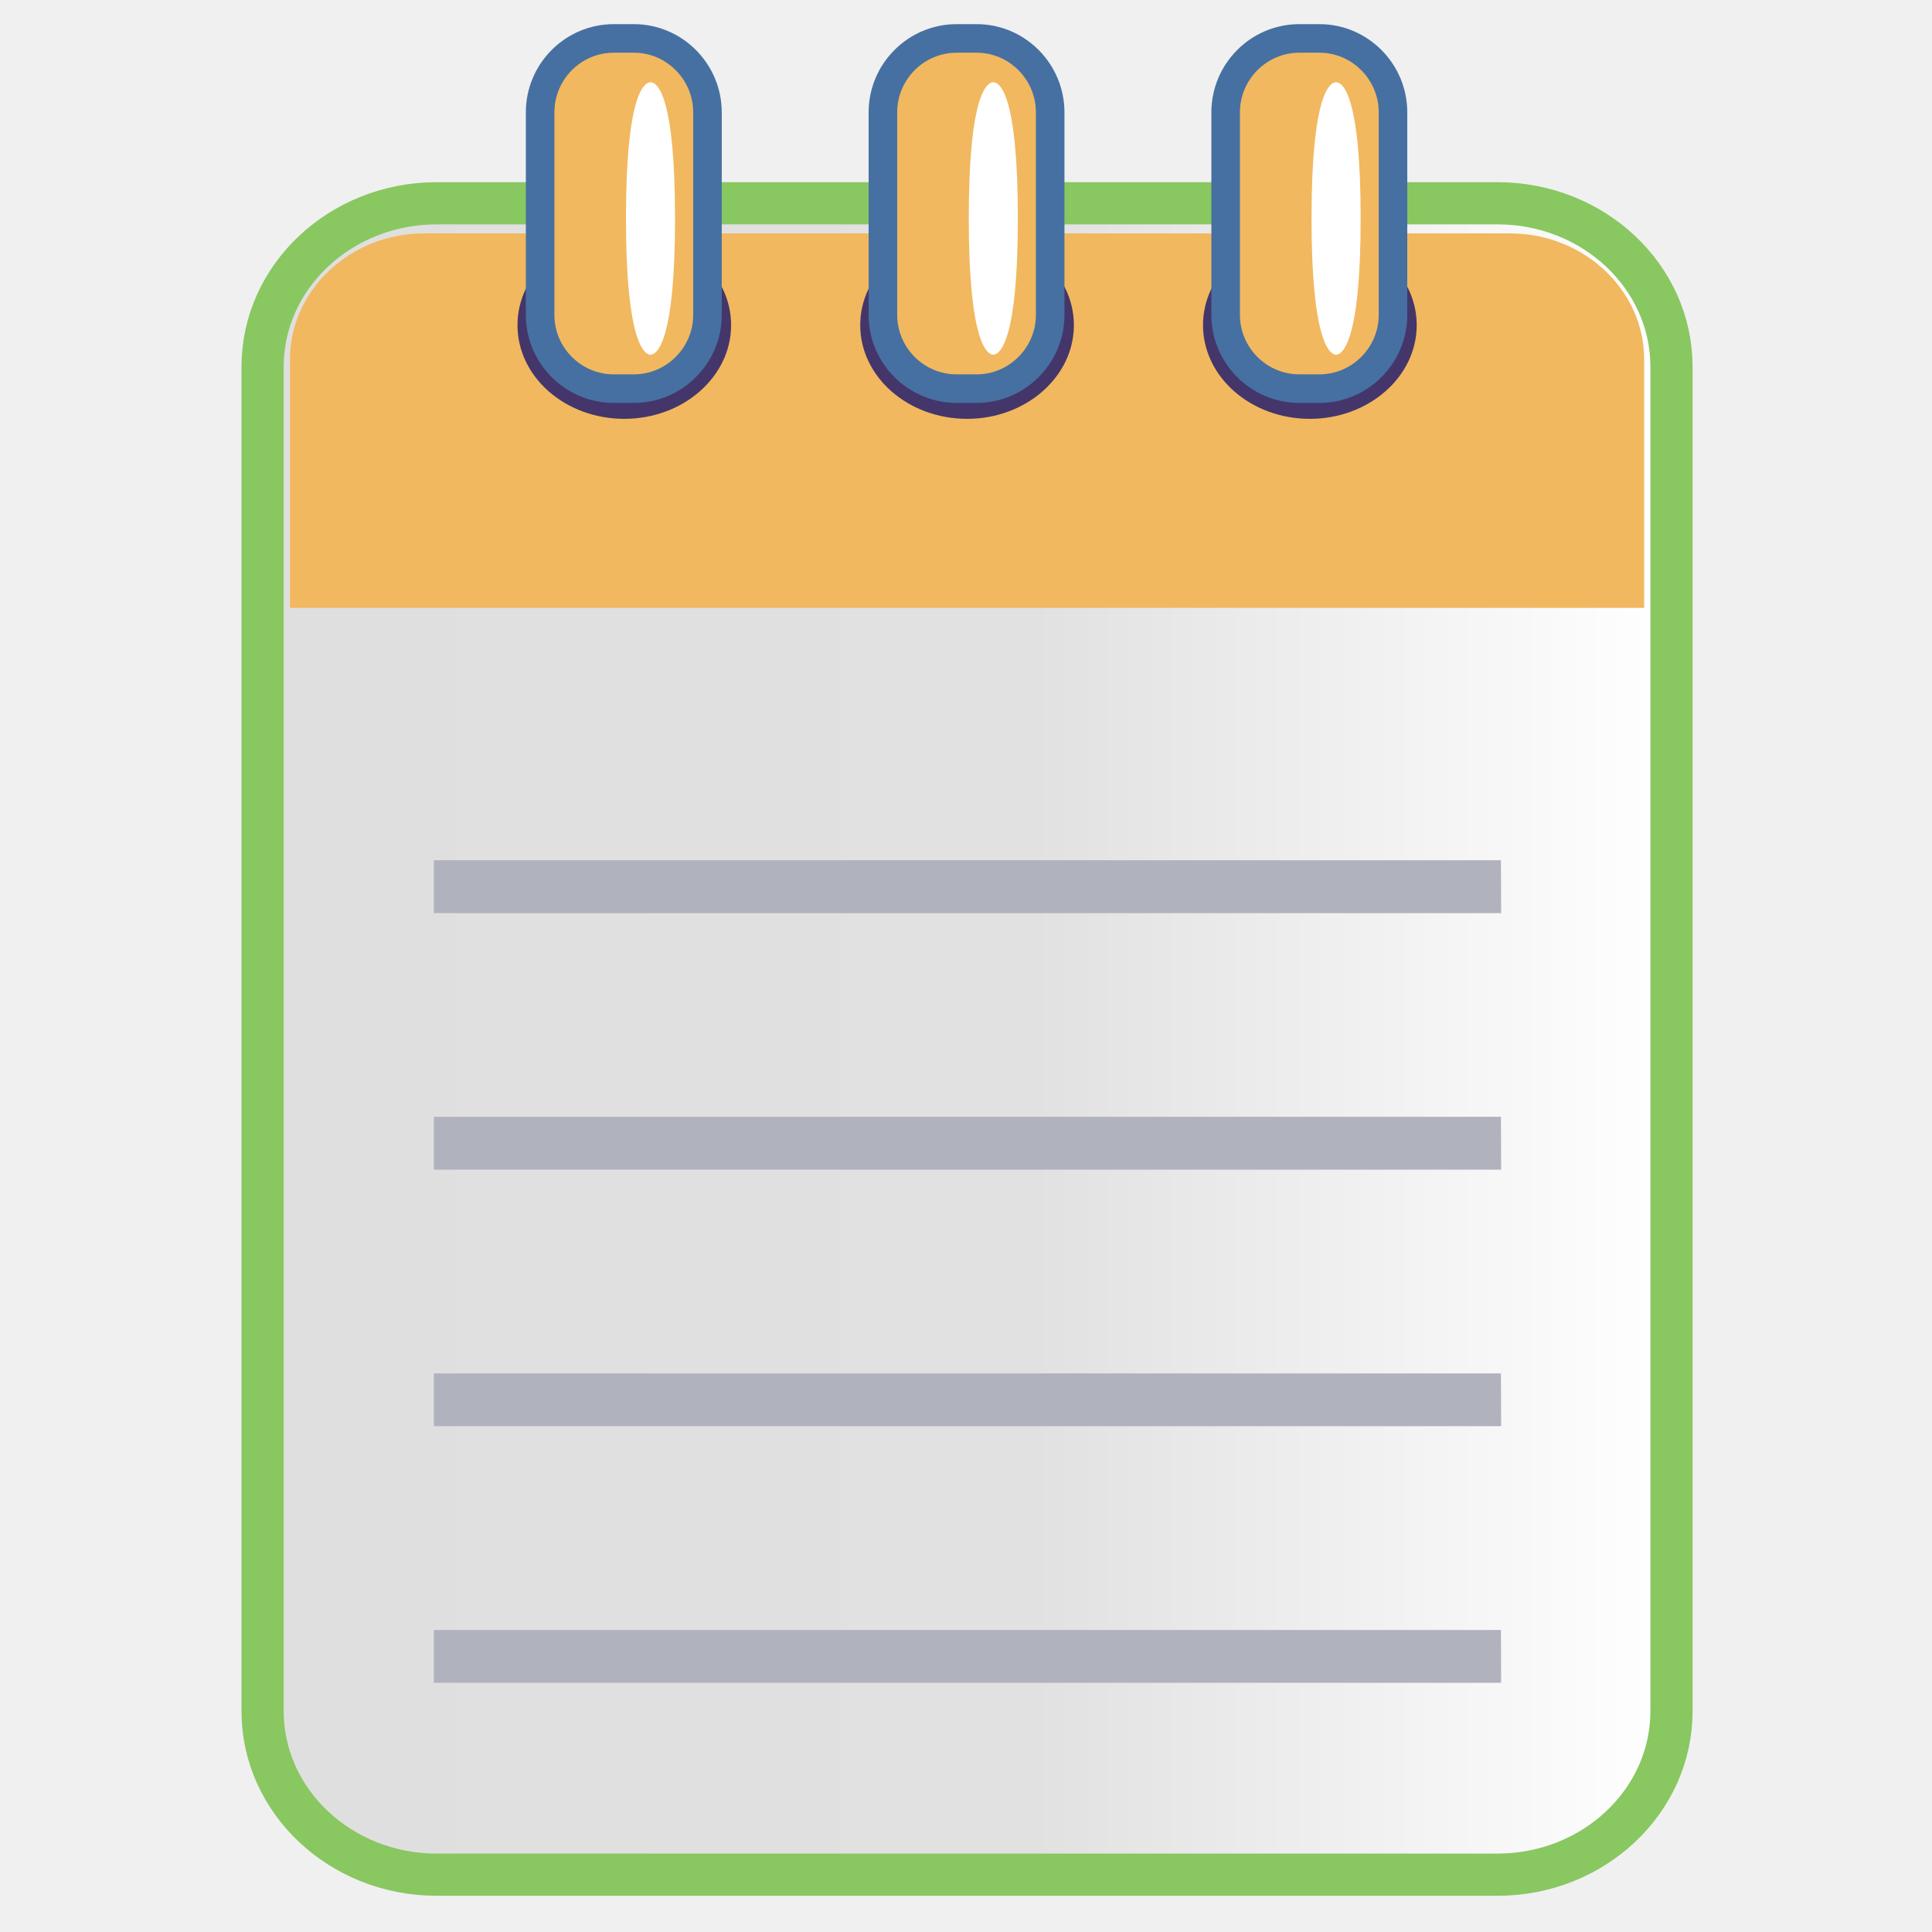
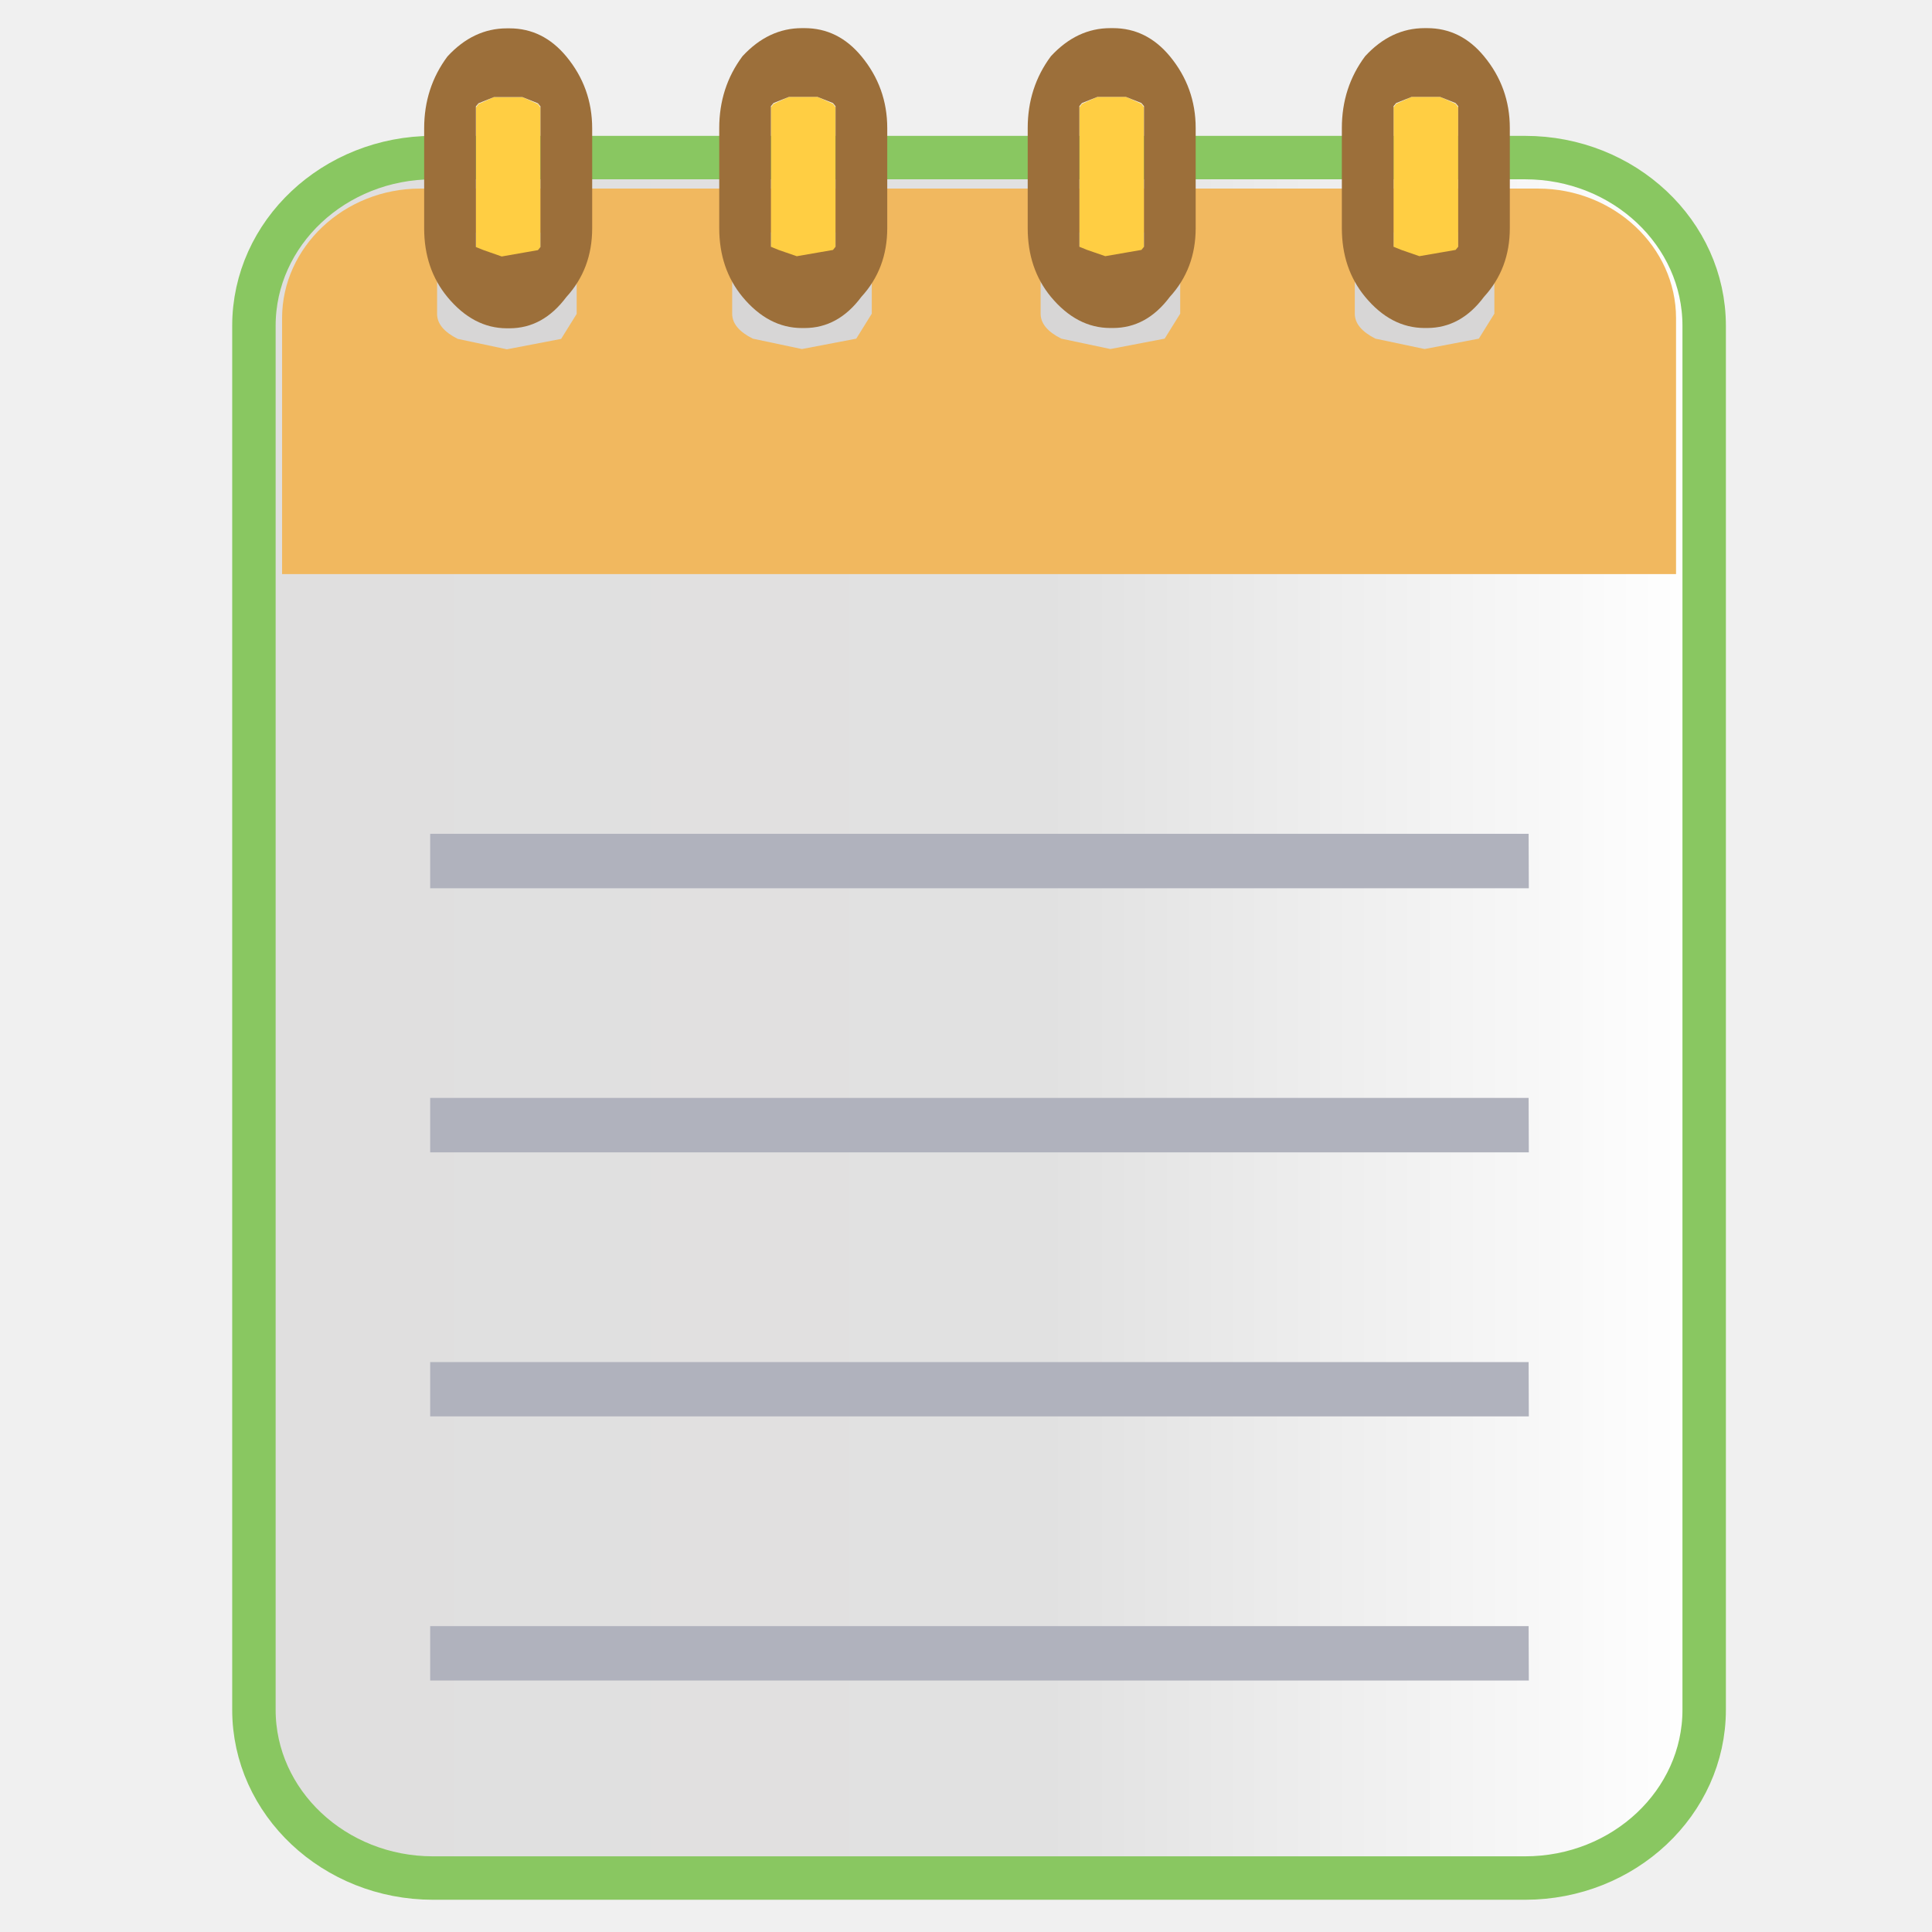
<svg xmlns="http://www.w3.org/2000/svg" version="1.1" width="16" height="16" id="svg2" xml:space="preserve">
  <defs id="defs6">
    <clipPath id="clipPath16">
      <path d="m 12.187,43.877 c -2.353,0 -4.265,-1.798 -4.265,-4.006 l 0,0 0,-32.949 c 0,-2.207 1.912,-4.006 4.265,-4.006 l 0,0 25.997,0 c 2.355,0 4.265,1.799 4.265,4.006 l 0,0 0,32.949 c 0,2.208 -1.91,4.006 -4.265,4.006 l 0,0 -25.997,0 z" id="path18" />
    </clipPath>
    <linearGradient x1="0" y1="0" x2="1" y2="0" id="linearGradient24" gradientUnits="userSpaceOnUse" gradientTransform="matrix(34.52734,0,0,-34.52734,7.921875,23.39648)" spreadMethod="pad">
      <stop id="stop26" style="stop-color:#e0dfdf;stop-opacity:1" offset="0" />
      <stop id="stop28" style="stop-color:#e1e1e1;stop-opacity:1" offset="0.547" />
      <stop id="stop30" style="stop-color:#ffffff;stop-opacity:1" offset="1" />
    </linearGradient>
    <clipPath id="clipPath38">
      <path d="M 0,50 50,50 50,0 0,0 0,50 z" id="path40" />
    </clipPath>
+     <clipPath id="clipPath78">
+       <path d="m 13.945,46.953 c -0.533,0 -1.006,-0.224 -1.416,-0.67 l 0,0 C 12.16,45.788 11.975,45.217 11.975,44.572 l 0,0 0,-2.38 c 0,-0.643 0.185,-1.188 0.554,-1.636 l 0,0 c 0.41,-0.495 0.883,-0.744 1.416,-0.744 l 0,0 0.061,0 c 0.534,0 0.984,0.249 1.354,0.744 l 0,0 c 0.41,0.448 0.615,0.993 0.615,1.636 l 0,0 0,2.38 c 0,0.645 -0.205,1.216 -0.615,1.711 l 0,0 c -0.37,0.446 -0.82,0.67 -1.354,0.67 l 0,0 -0.061,0 z m -0.555,-5.28 -0.184,0.074 0,3.347 0.062,0.074 0.369,0.149 0.677,0 0.37,-0.149 0.06,-0.074 0,-3.347 -0.06,-0.074 -0.863,-0.151 -0.431,0.151 z" id="path80" />
+     </clipPath>
+     <linearGradient x1="0" y1="0" x2="1" y2="0" id="linearGradient86" gradientUnits="userSpaceOnUse" gradientTransform="matrix(0,-4.032985,5.847827,0,-262.6025,441.5288)" spreadMethod="pad">
+       <stop id="stop88" style="stop-color:#fdbf67;stop-opacity:1" offset="0" />
+       <stop id="stop90" style="stop-color:#9c6f3a;stop-opacity:1" offset="1" />
+     </linearGradient>
+     <clipPath id="clipPath98">
+       <path d="M 0,50 50,50 50,0 0,0 0,50 z" id="path100" />
+     </clipPath>
+     <clipPath id="clipPath114">
+       <path d="m 20.969,46.958 c -0.533,0 -1.005,-0.224 -1.416,-0.669 l 0,0 C 19.184,45.793 19,45.222 19,44.578 l 0,0 0,-2.381 c 0,-0.643 0.184,-1.188 0.553,-1.636 l 0,0 c 0.411,-0.495 0.883,-0.743 1.416,-0.743 l 0,0 0.062,0 c 0.534,0 0.985,0.248 1.353,0.743 l 0,0 C 22.795,41.009 23,41.554 23,42.197 l 0,0 0,2.381 c 0,0.644 -0.205,1.215 -0.616,1.711 l 0,0 c -0.368,0.445 -0.819,0.669 -1.353,0.669 l 0,0 -0.062,0 z m -0.554,-5.281 -0.185,0.076 0,3.346 0.062,0.075 0.369,0.148 0.677,0 0.37,-0.148 0.061,-0.075 0,-3.346 -0.061,-0.076 -0.862,-0.149 -0.431,0.149 z" id="path116" />
+     </clipPath>
+     <linearGradient x1="0" y1="0" x2="1" y2="0" id="linearGradient122" gradientUnits="userSpaceOnUse" gradientTransform="matrix(0,-4.032985,5.847827,0,-262.6025,441.5147)" spreadMethod="pad">
+       <stop id="stop124" style="stop-color:#fdbf67;stop-opacity:1" offset="0" />
+       <stop id="stop126" style="stop-color:#9c6f3a;stop-opacity:1" offset="1" />
+     </linearGradient>
+     <clipPath id="clipPath134">
+       <path d="M 0,50 50,50 50,0 0,0 0,50 z" id="path136" />
+     </clipPath>
+     <clipPath id="clipPath150">
+       <path d="m 35.793,46.958 c -0.533,0 -1.006,-0.223 -1.416,-0.669 l 0,0 c -0.37,-0.496 -0.554,-1.067 -0.554,-1.71 l 0,0 0,-2.382 c 0,-0.642 0.184,-1.188 0.554,-1.636 l 0,0 c 0.41,-0.495 0.883,-0.742 1.416,-0.742 l 0,0 0.06,0 c 0.534,0 0.986,0.247 1.354,0.742 l 0,0 c 0.411,0.448 0.615,0.994 0.615,1.636 l 0,0 0,2.382 c 0,0.643 -0.204,1.214 -0.615,1.71 l 0,0 c -0.368,0.446 -0.82,0.669 -1.354,0.669 l 0,0 -0.06,0 z m -0.554,-5.28 -0.185,0.075 0,3.347 0.061,0.074 0.37,0.148 0.676,0 0.37,-0.148 0.062,-0.074 0,-3.347 -0.062,-0.075 -0.862,-0.149 -0.43,0.149 z" id="path152" />
+     </clipPath>
+     <linearGradient x1="0" y1="0" x2="1" y2="0" id="linearGradient158" gradientUnits="userSpaceOnUse" gradientTransform="matrix(0,-4.032,5.8464,0,-262.6025,441.4849)" spreadMethod="pad">
+       <stop id="stop160" style="stop-color:#fdbf67;stop-opacity:1" offset="0" />
+       <stop id="stop162" style="stop-color:#9c6f3a;stop-opacity:1" offset="1" />
+     </linearGradient>
+     <clipPath id="clipPath170">
+       <path d="M 0,50 50,50 50,0 0,0 0,50 z" id="path172" />
+     </clipPath>
+     <clipPath id="clipPath186">
+       <path d="m 28.312,46.958 c -0.533,0 -1.004,-0.223 -1.416,-0.669 l 0,0 c -0.369,-0.496 -0.552,-1.067 -0.552,-1.71 l 0,0 0,-2.382 c 0,-0.642 0.183,-1.188 0.552,-1.636 l 0,0 c 0.412,-0.495 0.883,-0.742 1.416,-0.742 l 0,0 0.062,0 c 0.533,0 0.984,0.247 1.354,0.742 l 0,0 c 0.41,0.448 0.615,0.994 0.615,1.636 l 0,0 0,2.382 c 0,0.643 -0.205,1.214 -0.615,1.71 l 0,0 c -0.37,0.446 -0.821,0.669 -1.354,0.669 l 0,0 -0.062,0 z m -0.553,-5.28 -0.185,0.075 0,3.347 0.061,0.074 0.37,0.148 0.676,0 0.37,-0.148 0.062,-0.074 0,-3.347 -0.062,-0.075 -0.86,-0.149 -0.432,0.149 z" id="path188" />
+     </clipPath>
+     <linearGradient x1="0" y1="0" x2="1" y2="0" id="linearGradient194" gradientUnits="userSpaceOnUse" gradientTransform="matrix(0,-4.032,5.8464,0,-262.6025,441.4995)" spreadMethod="pad">
+       <stop id="stop196" style="stop-color:#fdbf67;stop-opacity:1" offset="0" />
+       <stop id="stop198" style="stop-color:#9c6f3a;stop-opacity:1" offset="1" />
+     </linearGradient>
  </defs>
-   <g transform="matrix(1.25,0,0,-1.25,-9.256125,18.99888)" id="g10">
-     <g transform="matrix(0.2703469,0,0,0.2703469,7.003008,1.990511)" id="g12">
+   <g transform="matrix(1.25,0,0,-1.25,0,16)" id="g10">
+     <g transform="matrix(0.2782833,0,0,0.2782833,-0.5222604,-0.4540296)" id="g12">
      <g clip-path="url(#clipPath16)" id="g14">
        <g id="g20">
          <g id="g22">
            <path d="m 12.187,43.877 c -2.353,0 -4.265,-1.798 -4.265,-4.006 l 0,0 0,-32.949 c 0,-2.207 1.912,-4.006 4.265,-4.006 l 0,0 25.997,0 c 2.355,0 4.265,1.799 4.265,4.006 l 0,0 0,32.949 c 0,2.208 -1.91,4.006 -4.265,4.006 l 0,0 -25.997,0 z" id="path32" style="fill:url(#linearGradient24);stroke:none" />
          </g>
        </g>
      </g>
    </g>
-     <g transform="matrix(0.2703469,0,0,0.2703469,7.003008,1.990511)" id="g34">
+     <g transform="matrix(0.2782833,0,0,0.2782833,-0.5222604,-0.4540296)" id="g34">
      <g clip-path="url(#clipPath38)" id="g36">
        <g transform="translate(7.9219,39.8711)" id="g42">
          <path d="m 0,0 c 0,2.208 1.912,4.005 4.265,4.005 l 25.998,0 c 2.354,0 4.264,-1.797 4.264,-4.005 l 0,-32.949 c 0,-2.207 -1.91,-4.006 -4.264,-4.006 l -25.998,0 C 1.912,-36.955 0,-35.156 0,-32.949 L 0,0 z" id="path44" style="fill:none;stroke:#89c761;stroke-width:1.034;stroke-linecap:butt;stroke-linejoin:miter;stroke-miterlimit:4;stroke-opacity:1;stroke-dasharray:none" />
        </g>
        <g transform="translate(41.7793,40.0522)" id="g46">
          <path d="m 0,0 c 0,1.695 -1.478,3.086 -3.287,3.086 l -26.614,0 c -1.804,0 -3.286,-1.391 -3.286,-3.086 l 0,-6.092 L 0,-6.092 0,0 z" id="path48" style="fill:#f1b85f;fill-opacity:1;fill-rule:nonzero;stroke:none" />
        </g>
-         <g transform="translate(19.4033,40.8906)" id="g50">
-           <path d="m 0,0 c 0,-1.267 -1.174,-2.297 -2.618,-2.297 -1.449,0 -2.617,1.03 -2.617,2.297 0,1.265 1.168,2.293 2.617,2.293 C -1.174,2.293 0,1.265 0,0" id="path52" style="fill:#44366a;fill-opacity:1;fill-rule:nonzero;stroke:none" />
+         <g transform="translate(38.2744,26.4805)" id="g50">
+           <path d="m 0,0 -26.156,0 0,1.296 26.151,0 L 0,0 z" id="path52" style="fill:#b0b2bd;fill-opacity:1;fill-rule:nonzero;stroke:none" />
        </g>
-         <g transform="translate(18.8242,41.1411)" id="g54">
-           <path d="m 0,0 c 0,-0.996 -0.814,-1.807 -1.8,-1.807 l -0.497,0 c -0.993,0 -1.804,0.811 -1.804,1.807 l 0,4.964 c 0,0.998 0.811,1.811 1.804,1.811 l 0.497,0 C -0.814,6.775 0,5.962 0,4.964 L 0,0 z" id="path56" style="fill:#f1b85f;fill-opacity:1;fill-rule:nonzero;stroke:none" />
+         <g transform="translate(38.2744,20.1934)" id="g54">
+           <path d="m 0,0 -26.156,0 0,1.296 26.151,0 L 0,0 z" id="path56" style="fill:#b0b2bd;fill-opacity:1;fill-rule:nonzero;stroke:none" />
        </g>
-         <g transform="translate(18.8242,41.1411)" id="g58">
-           <path d="m 0,0 c 0,-0.996 -0.814,-1.807 -1.8,-1.807 l -0.497,0 c -0.993,0 -1.804,0.811 -1.804,1.807 l 0,4.964 c 0,0.998 0.811,1.811 1.804,1.811 l 0.497,0 C -0.814,6.775 0,5.962 0,4.964 L 0,0 z" id="path60" style="fill:none;stroke:#4670a1;stroke-width:0.7;stroke-linecap:butt;stroke-linejoin:miter;stroke-miterlimit:4;stroke-opacity:1;stroke-dasharray:none" />
+         <g transform="translate(38.2744,13.9072)" id="g58">
+           <path d="m 0,0 -26.156,0 0,1.293 26.151,0 L 0,0 z" id="path60" style="fill:#b0b2bd;fill-opacity:1;fill-rule:nonzero;stroke:none" />
        </g>
-         <g transform="translate(17.4287,46.8423)" id="g62">
-           <path d="m 0,0 c 0.156,0 0.601,-0.283 0.601,-3.342 0,-3.021 -0.445,-3.335 -0.601,-3.335 -0.153,0 -0.602,0.314 -0.602,3.335 C -0.602,-0.283 -0.153,0 0,0" id="path64" style="fill:#ffffff;fill-opacity:1;fill-rule:nonzero;stroke:none" />
+         <g transform="translate(38.2744,7.6182)" id="g62">
+           <path d="m 0,0 -26.156,0 0,1.295 26.151,0 L 0,0 z" id="path64" style="fill:#b0b2bd;fill-opacity:1;fill-rule:nonzero;stroke:none" />
        </g>
-         <g transform="translate(27.8037,40.8906)" id="g66">
-           <path d="m 0,0 c 0,-1.267 -1.176,-2.297 -2.616,-2.297 -1.45,0 -2.62,1.03 -2.62,2.297 0,1.265 1.17,2.293 2.62,2.293 C -1.176,2.293 0,1.265 0,0" id="path68" style="fill:#44366a;fill-opacity:1;fill-rule:nonzero;stroke:none" />
+         <g transform="translate(12.7749,39.5596)" id="g66">
+           <path d="m 0,0 c -0.328,0.165 -0.492,0.362 -0.492,0.595 l 0,1.934 3.323,0 0,-1.934 L 2.461,0 1.169,-0.248 0,0" id="path68" style="fill:#d7d6d6;fill-opacity:1;fill-rule:nonzero;stroke:none" />
        </g>
-         <g transform="translate(27.2227,41.1411)" id="g70">
-           <path d="m 0,0 c 0,-0.996 -0.812,-1.807 -1.799,-1.807 l -0.495,0 c -0.993,0 -1.805,0.811 -1.805,1.807 l 0,4.964 c 0,0.998 0.812,1.811 1.805,1.811 l 0.495,0 C -0.812,6.775 0,5.962 0,4.964 L 0,0 z" id="path72" style="fill:#f1b85f;fill-opacity:1;fill-rule:nonzero;stroke:none" />
+         <g transform="translate(13.2061,41.3091)" id="g70">
+           <path d="m 0,0 0,3.757 0.062,0.084 0.369,0.166 0.676,0 L 1.477,3.841 1.538,3.757 1.538,0 1.477,-0.083 0.615,-0.252 0.184,-0.083 0,0 z" id="path72" style="fill:#ffce43;fill-opacity:1;fill-rule:nonzero;stroke:none" />
        </g>
-         <g transform="translate(27.2227,41.1411)" id="g74">
-           <path d="m 0,0 c 0,-0.996 -0.812,-1.807 -1.799,-1.807 l -0.495,0 c -0.993,0 -1.805,0.811 -1.805,1.807 l 0,4.964 c 0,0.998 0.812,1.811 1.805,1.811 l 0.495,0 C -0.812,6.775 0,5.962 0,4.964 L 0,0 z" id="path76" style="fill:none;stroke:#4670a1;stroke-width:0.7;stroke-linecap:butt;stroke-linejoin:miter;stroke-miterlimit:4;stroke-opacity:1;stroke-dasharray:none" />
+       </g>
+     </g>
+     <g transform="matrix(0.2782833,0,0,0.2782833,-0.5222604,-0.4540296)" id="g74">
+       <g clip-path="url(#clipPath78)" id="g76">
+         <g id="g82">
+           <g id="g84">
+             <path d="m 13.945,46.953 c -0.533,0 -1.006,-0.224 -1.416,-0.67 l 0,0 C 12.16,45.788 11.975,45.217 11.975,44.572 l 0,0 0,-2.38 c 0,-0.643 0.185,-1.188 0.554,-1.636 l 0,0 c 0.41,-0.495 0.883,-0.744 1.416,-0.744 l 0,0 0.061,0 c 0.534,0 0.984,0.249 1.354,0.744 l 0,0 c 0.41,0.448 0.615,0.993 0.615,1.636 l 0,0 0,2.38 c 0,0.645 -0.205,1.216 -0.615,1.711 l 0,0 c -0.37,0.446 -0.82,0.67 -1.354,0.67 l 0,0 -0.061,0 z m -0.555,-5.28 -0.184,0.074 0,3.347 0.062,0.074 0.369,0.149 0.677,0 0.37,-0.149 0.06,-0.074 0,-3.347 -0.06,-0.074 -0.863,-0.151 -0.431,0.151 z" id="path92" style="fill:url(#linearGradient86);stroke:none" />
+           </g>
        </g>
-         <g transform="translate(25.8276,46.8423)" id="g78">
-           <path d="m 0,0 c 0.157,0 0.603,-0.283 0.603,-3.342 0,-3.021 -0.446,-3.335 -0.603,-3.335 -0.152,0 -0.6,0.314 -0.6,3.335 C -0.6,-0.283 -0.152,0 0,0" id="path80" style="fill:#ffffff;fill-opacity:1;fill-rule:nonzero;stroke:none" />
+       </g>
+     </g>
+     <g transform="matrix(0.2782833,0,0,0.2782833,-0.5222604,-0.4540296)" id="g94">
+       <g clip-path="url(#clipPath98)" id="g96">
+         <g transform="translate(19.7998,39.5649)" id="g102">
+           <path d="m 0,0 c -0.328,0.165 -0.492,0.362 -0.492,0.595 l 0,1.934 3.324,0 0,-1.934 L 2.462,0 1.169,-0.247 0,0" id="path104" style="fill:#d7d6d6;fill-opacity:1;fill-rule:nonzero;stroke:none" />
        </g>
-         <g transform="translate(36.2051,40.8906)" id="g82">
-           <path d="m 0,0 c 0,-1.267 -1.176,-2.297 -2.618,-2.297 -1.45,0 -2.619,1.03 -2.619,2.297 0,1.265 1.169,2.293 2.619,2.293 C -1.176,2.293 0,1.265 0,0" id="path84" style="fill:#44366a;fill-opacity:1;fill-rule:nonzero;stroke:none" />
+         <g transform="translate(20.2305,41.314)" id="g106">
+           <path d="m 0,0 0,3.758 0.062,0.083 0.369,0.167 0.677,0 L 1.478,3.841 1.539,3.758 1.539,0 1.478,-0.083 0.616,-0.252 0.185,-0.083 0,0 z" id="path108" style="fill:#ffce43;fill-opacity:1;fill-rule:nonzero;stroke:none" />
        </g>
-         <g transform="translate(35.624,41.1411)" id="g86">
-           <path d="m 0,0 c 0,-0.996 -0.813,-1.807 -1.801,-1.807 l -0.496,0 c -0.992,0 -1.804,0.811 -1.804,1.807 l 0,4.964 c 0,0.998 0.812,1.811 1.804,1.811 l 0.496,0 C -0.813,6.775 0,5.962 0,4.964 L 0,0 z" id="path88" style="fill:#f1b85f;fill-opacity:1;fill-rule:nonzero;stroke:none" />
+       </g>
+     </g>
+     <g transform="matrix(0.2782833,0,0,0.2782833,-0.5222604,-0.4540296)" id="g110">
+       <g clip-path="url(#clipPath114)" id="g112">
+         <g id="g118">
+           <g id="g120">
+             <path d="m 20.969,46.958 c -0.533,0 -1.005,-0.224 -1.416,-0.669 l 0,0 C 19.184,45.793 19,45.222 19,44.578 l 0,0 0,-2.381 c 0,-0.643 0.184,-1.188 0.553,-1.636 l 0,0 c 0.411,-0.495 0.883,-0.743 1.416,-0.743 l 0,0 0.062,0 c 0.534,0 0.985,0.248 1.353,0.743 l 0,0 C 22.795,41.009 23,41.554 23,42.197 l 0,0 0,2.381 c 0,0.644 -0.205,1.215 -0.616,1.711 l 0,0 c -0.368,0.445 -0.819,0.669 -1.353,0.669 l 0,0 -0.062,0 z m -0.554,-5.281 -0.185,0.076 0,3.346 0.062,0.075 0.369,0.148 0.677,0 0.37,-0.148 0.061,-0.075 0,-3.346 -0.061,-0.076 -0.862,-0.149 -0.431,0.149 z" id="path128" style="fill:url(#linearGradient122);stroke:none" />
+           </g>
        </g>
-         <g transform="translate(35.624,41.1411)" id="g90">
-           <path d="m 0,0 c 0,-0.996 -0.813,-1.807 -1.801,-1.807 l -0.496,0 c -0.992,0 -1.804,0.811 -1.804,1.807 l 0,4.964 c 0,0.998 0.812,1.811 1.804,1.811 l 0.496,0 C -0.813,6.775 0,5.962 0,4.964 L 0,0 z" id="path92" style="fill:none;stroke:#4670a1;stroke-width:0.7;stroke-linecap:butt;stroke-linejoin:miter;stroke-miterlimit:4;stroke-opacity:1;stroke-dasharray:none" />
+       </g>
+     </g>
+     <g transform="matrix(0.2782833,0,0,0.2782833,-0.5222604,-0.4540296)" id="g130">
+       <g clip-path="url(#clipPath134)" id="g132">
+         <g transform="translate(34.6221,39.5654)" id="g138">
+           <path d="m 0,0 c -0.326,0.165 -0.491,0.362 -0.491,0.595 l 0,1.934 3.323,0 0,-1.934 L 2.462,0 1.171,-0.247 0,0" id="path140" style="fill:#d7d6d6;fill-opacity:1;fill-rule:nonzero;stroke:none" />
        </g>
-         <g transform="translate(34.2285,46.8423)" id="g94">
-           <path d="m 0,0 c 0.155,0 0.603,-0.283 0.603,-3.342 0,-3.021 -0.448,-3.335 -0.603,-3.335 -0.152,0 -0.601,0.314 -0.601,3.335 C -0.601,-0.283 -0.152,0 0,0" id="path96" style="fill:#ffffff;fill-opacity:1;fill-rule:nonzero;stroke:none" />
+         <g transform="translate(35.0537,41.3145)" id="g142">
+           <path d="m 0,0 0,3.758 0.062,0.083 0.37,0.167 0.675,0 L 1.478,3.841 1.539,3.758 1.539,0 1.478,-0.083 0.615,-0.252 0.185,-0.083 0,0 z" id="path144" style="fill:#ffce43;fill-opacity:1;fill-rule:nonzero;stroke:none" />
        </g>
-         <g transform="translate(38.2744,26.4805)" id="g98">
-           <path d="m 0,0 -26.156,0 0,1.296 26.151,0 L 0,0 z" id="path100" style="fill:#b0b2bd;fill-opacity:1;fill-rule:nonzero;stroke:none" />
+       </g>
+     </g>
+     <g transform="matrix(0.2782833,0,0,0.2782833,-0.5222604,-0.4540296)" id="g146">
+       <g clip-path="url(#clipPath150)" id="g148">
+         <g id="g154">
+           <g id="g156">
+             <path d="m 35.793,46.958 c -0.533,0 -1.006,-0.223 -1.416,-0.669 l 0,0 c -0.37,-0.496 -0.554,-1.067 -0.554,-1.71 l 0,0 0,-2.382 c 0,-0.642 0.184,-1.188 0.554,-1.636 l 0,0 c 0.41,-0.495 0.883,-0.742 1.416,-0.742 l 0,0 0.06,0 c 0.534,0 0.986,0.247 1.354,0.742 l 0,0 c 0.411,0.448 0.615,0.994 0.615,1.636 l 0,0 0,2.382 c 0,0.643 -0.204,1.214 -0.615,1.71 l 0,0 c -0.368,0.446 -0.82,0.669 -1.354,0.669 l 0,0 -0.06,0 z m -0.554,-5.28 -0.185,0.075 0,3.347 0.061,0.074 0.37,0.148 0.676,0 0.37,-0.148 0.062,-0.074 0,-3.347 -0.062,-0.075 -0.862,-0.149 -0.43,0.149 z" id="path164" style="fill:url(#linearGradient158);stroke:none" />
+           </g>
        </g>
-         <g transform="translate(38.2744,20.1934)" id="g102">
-           <path d="m 0,0 -26.156,0 0,1.296 26.151,0 L 0,0 z" id="path104" style="fill:#b0b2bd;fill-opacity:1;fill-rule:nonzero;stroke:none" />
+       </g>
+     </g>
+     <g transform="matrix(0.2782833,0,0,0.2782833,-0.5222604,-0.4540296)" id="g166">
+       <g clip-path="url(#clipPath170)" id="g168">
+         <g transform="translate(27.1436,39.5654)" id="g174">
+           <path d="m 0,0 c -0.328,0.165 -0.492,0.362 -0.492,0.595 l 0,1.934 3.323,0 0,-1.934 L 2.461,0 1.169,-0.247 0,0" id="path176" style="fill:#d7d6d6;fill-opacity:1;fill-rule:nonzero;stroke:none" />
        </g>
-         <g transform="translate(38.2744,13.9072)" id="g106">
-           <path d="m 0,0 -26.156,0 0,1.293 26.151,0 L 0,0 z" id="path108" style="fill:#b0b2bd;fill-opacity:1;fill-rule:nonzero;stroke:none" />
+         <g transform="translate(27.5742,41.3145)" id="g178">
+           <path d="m 0,0 0,3.758 0.062,0.083 0.369,0.167 0.676,0 L 1.477,3.841 1.539,3.758 1.539,0 1.477,-0.083 0.616,-0.252 0.185,-0.083 0,0 z" id="path180" style="fill:#ffce43;fill-opacity:1;fill-rule:nonzero;stroke:none" />
        </g>
-         <g transform="translate(38.2744,7.6182)" id="g110">
-           <path d="m 0,0 -26.156,0 0,1.295 26.151,0 L 0,0 z" id="path112" style="fill:#b0b2bd;fill-opacity:1;fill-rule:nonzero;stroke:none" />
+       </g>
+     </g>
+     <g transform="matrix(0.2782833,0,0,0.2782833,-0.5222604,-0.4540296)" id="g182">
+       <g clip-path="url(#clipPath186)" id="g184">
+         <g id="g190">
+           <g id="g192">
+             <path d="m 28.312,46.958 c -0.533,0 -1.004,-0.223 -1.416,-0.669 l 0,0 c -0.369,-0.496 -0.552,-1.067 -0.552,-1.71 l 0,0 0,-2.382 c 0,-0.642 0.183,-1.188 0.552,-1.636 l 0,0 c 0.412,-0.495 0.883,-0.742 1.416,-0.742 l 0,0 0.062,0 c 0.533,0 0.984,0.247 1.354,0.742 l 0,0 c 0.41,0.448 0.615,0.994 0.615,1.636 l 0,0 0,2.382 c 0,0.643 -0.205,1.214 -0.615,1.71 l 0,0 c -0.37,0.446 -0.821,0.669 -1.354,0.669 l 0,0 -0.062,0 z m -0.553,-5.28 -0.185,0.075 0,3.347 0.061,0.074 0.37,0.148 0.676,0 0.37,-0.148 0.062,-0.074 0,-3.347 -0.062,-0.075 -0.86,-0.149 -0.432,0.149 z" id="path200" style="fill:url(#linearGradient194);stroke:none" />
+           </g>
        </g>
      </g>
    </g>
  </g>
</svg>
